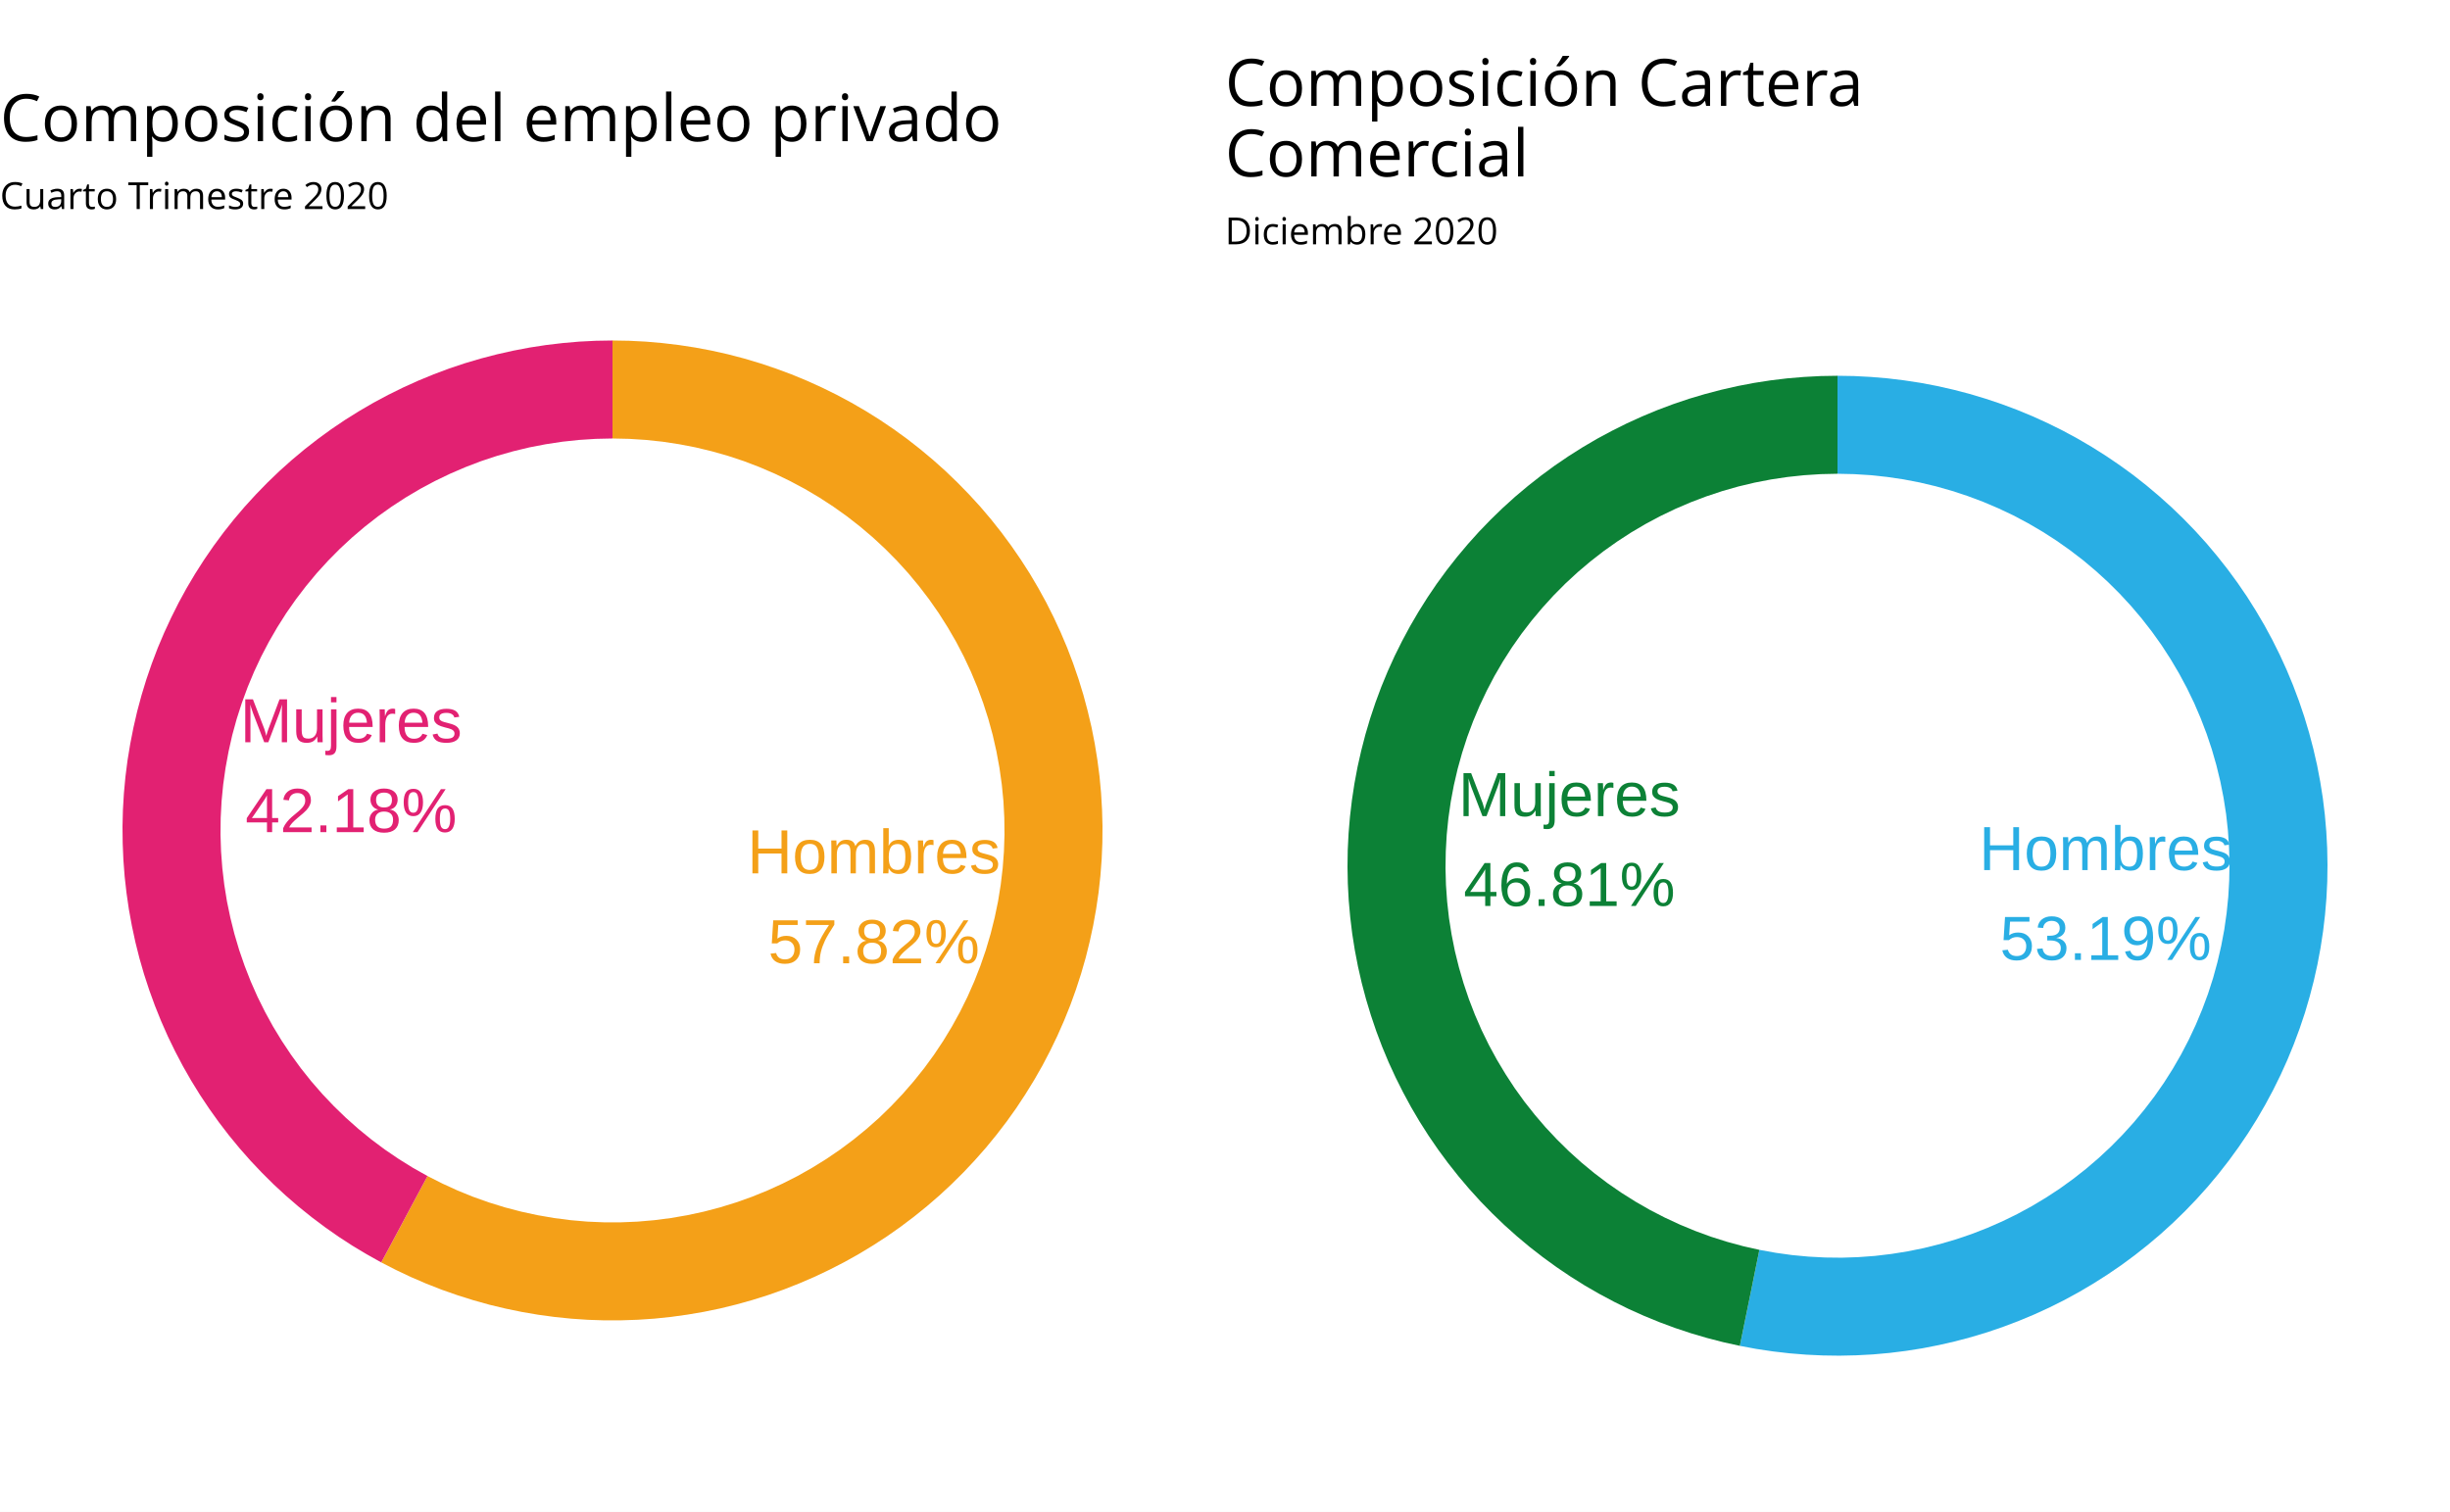
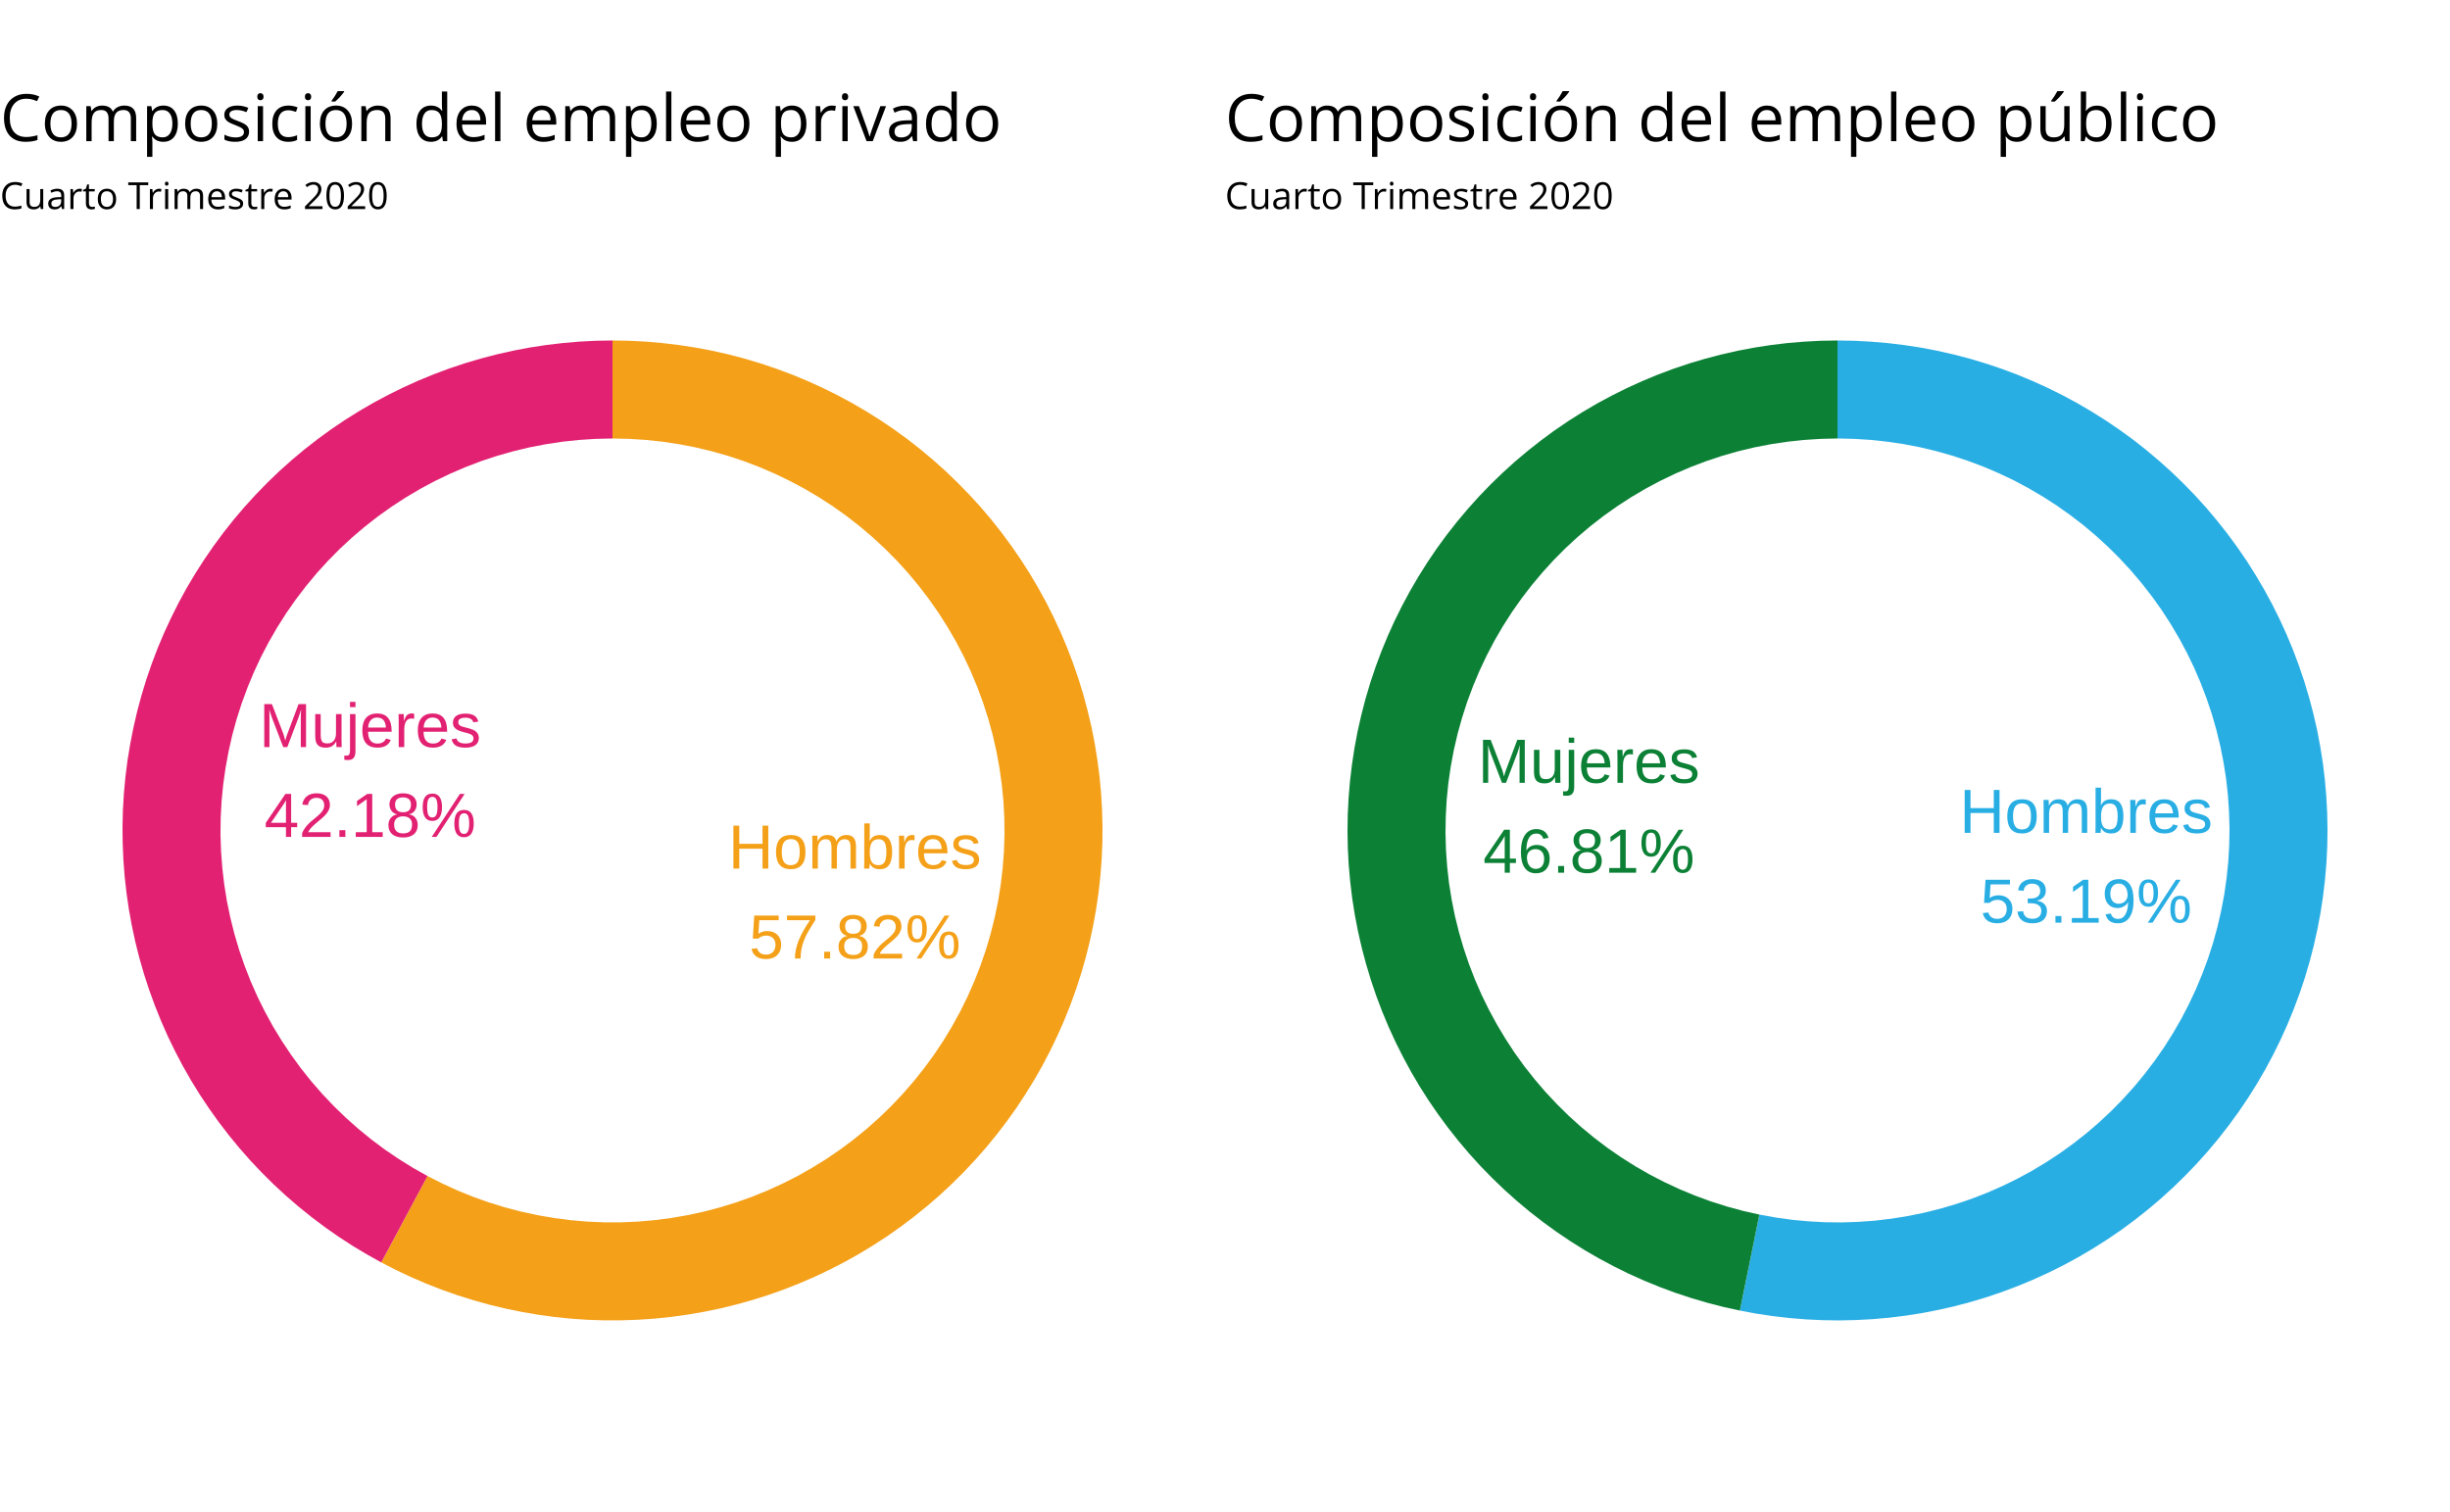
<svg xmlns="http://www.w3.org/2000/svg" class="svglite" width="525.00pt" height="324.00pt" viewBox="0 0 525.00 324.00">
  <defs>
    <style type="text/css">
    .svglite line, .svglite polyline, .svglite polygon, .svglite path, .svglite rect, .svglite circle {
      fill: none;
      stroke: #000000;
      stroke-linecap: round;
      stroke-linejoin: round;
      stroke-miterlimit: 10.00;
    }
  </style>
  </defs>
  <rect width="100%" height="100%" style="stroke: none; fill: #FFFFFF;" />
  <defs>
    <clipPath id="cpMC4wMHw1MjUuMDB8MC4wMHwzMjQuMDA=">
      <rect x="0.00" y="0.00" width="525.00" height="324.00" />
    </clipPath>
  </defs>
  <g clip-path="url(#cpMC4wMHw1MjUuMDB8MC4wMHwzMjQuMDA=)">
</g>
  <defs>
    <clipPath id="cpMC4wMHwyNjIuNTB8NDYuNzJ8MzA5LjIy">
      <rect x="0.00" y="46.72" width="262.50" height="262.50" />
    </clipPath>
  </defs>
  <g clip-path="url(#cpMC4wMHwyNjIuNTB8NDYuNzJ8MzA5LjIy)">
    <polygon points="91.61,252.03 89.62,255.73 87.64,259.43 85.66,263.14 83.68,266.84 81.69,270.54 84.87,272.17 88.09,273.69 91.36,275.10 94.68,276.40 98.05,277.58 101.45,278.65 104.88,279.61 108.35,280.44 111.84,281.16 115.35,281.76 118.89,282.24 122.43,282.60 125.99,282.84 129.55,282.96 133.12,282.95 136.68,282.83 140.24,282.59 143.79,282.22 147.32,281.73 150.83,281.13 154.32,280.41 157.78,279.56 161.22,278.60 164.62,277.53 167.98,276.34 171.30,275.03 174.57,273.62 177.79,272.09 180.96,270.46 184.07,268.72 187.12,266.87 190.11,264.93 193.02,262.88 195.87,260.73 198.64,258.49 201.34,256.16 203.95,253.73 206.48,251.22 208.92,248.62 211.28,245.95 213.54,243.19 215.71,240.36 217.78,237.46 219.74,234.48 221.61,231.45 223.38,228.35 225.03,225.19 226.58,221.98 228.02,218.72 229.35,215.41 230.56,212.06 231.66,208.67 232.65,205.24 233.51,201.78 234.26,198.30 234.89,194.79 235.41,191.26 235.80,187.72 236.07,184.16 236.22,180.60 236.25,177.04 236.15,173.47 235.94,169.91 235.61,166.36 235.15,162.83 234.58,159.31 233.89,155.81 233.07,152.34 232.15,148.90 231.10,145.49 229.94,142.12 228.67,138.79 227.28,135.51 225.78,132.27 224.18,129.09 222.46,125.96 220.65,122.89 218.72,119.89 216.70,116.96 214.58,114.09 212.37,111.30 210.06,108.58 207.65,105.95 205.16,103.40 202.59,100.93 199.93,98.55 197.20,96.27 194.39,94.07 191.50,91.98 188.55,89.98 185.53,88.09 182.45,86.30 179.30,84.61 176.11,83.04 172.86,81.57 169.56,80.21 166.22,78.97 162.84,77.84 159.42,76.82 155.97,75.92 152.49,75.14 148.99,74.48 145.47,73.94 141.93,73.52 138.37,73.21 134.81,73.03 131.25,72.97 131.25,77.17 131.25,81.37 131.25,85.57 131.25,89.77 131.25,93.97 134.84,94.05 138.42,94.28 141.99,94.66 145.54,95.20 149.07,95.88 152.56,96.72 156.01,97.70 159.42,98.83 162.77,100.11 166.07,101.53 169.30,103.09 172.47,104.78 175.56,106.61 178.57,108.57 181.49,110.65 184.32,112.86 187.06,115.19 189.69,117.63 192.21,120.18 194.63,122.84 196.92,125.60 199.10,128.45 201.16,131.40 203.08,134.43 204.88,137.53 206.54,140.72 208.06,143.97 209.44,147.28 210.68,150.65 211.78,154.07 212.73,157.53 213.52,161.03 214.17,164.56 214.67,168.12 215.02,171.69 215.21,175.28 215.25,178.87 215.13,182.46 214.86,186.04 214.44,189.60 213.87,193.15 213.14,196.66 212.27,200.14 211.25,203.59 210.08,206.98 208.77,210.32 207.32,213.61 205.73,216.82 204.00,219.97 202.14,223.04 200.15,226.03 198.03,228.93 195.79,231.73 193.43,234.44 190.96,237.05 188.39,239.55 185.70,241.93 182.92,244.20 180.04,246.35 177.08,248.37 174.03,250.26 170.90,252.03 167.70,253.65 164.43,255.14 161.10,256.49 157.72,257.69 154.29,258.75 150.82,259.66 147.31,260.42 143.77,261.03 140.21,261.49 136.63,261.80 133.05,261.95 129.46,261.95 125.87,261.80 122.29,261.49 118.73,261.03 115.20,260.42 111.69,259.66 108.21,258.75 104.78,257.69 101.40,256.49 98.07,255.14 94.81,253.65 91.61,252.03 " style="stroke-width: 1.07; stroke: none; fill: #F4A018;" />
    <polygon points="131.25,93.97 131.25,89.77 131.25,85.57 131.25,81.37 131.25,77.17 131.25,72.97 127.68,73.03 124.12,73.21 120.57,73.52 117.02,73.94 113.50,74.48 109.99,75.15 106.51,75.93 103.06,76.83 99.64,77.84 96.26,78.97 92.92,80.22 89.62,81.58 86.37,83.05 83.17,84.63 80.03,86.31 76.94,88.11 73.92,90.00 70.96,92.00 68.08,94.10 65.27,96.29 62.53,98.58 59.87,100.96 57.30,103.43 54.81,105.99 52.41,108.62 50.10,111.34 47.88,114.14 45.76,117.01 43.74,119.95 41.82,122.95 40.00,126.02 38.29,129.15 36.69,132.34 35.19,135.58 33.80,138.86 32.53,142.20 31.37,145.57 30.33,148.98 29.40,152.43 28.60,155.90 27.91,159.40 27.33,162.92 26.88,166.46 26.55,170.01 26.34,173.57 26.25,177.14 26.29,180.71 26.44,184.27 26.71,187.83 27.11,191.37 27.62,194.90 28.26,198.41 29.01,201.90 29.88,205.36 30.87,208.79 31.98,212.18 33.20,215.53 34.53,218.84 35.97,222.10 37.53,225.31 39.19,228.47 40.96,231.57 42.83,234.60 44.81,237.57 46.88,240.47 49.05,243.30 51.32,246.06 53.68,248.74 56.13,251.33 58.66,253.84 61.28,256.26 63.98,258.59 66.76,260.83 69.61,262.97 72.53,265.02 75.52,266.96 78.58,268.80 81.69,270.54 83.68,266.84 85.66,263.14 87.64,259.43 89.62,255.73 91.61,252.03 88.48,250.27 85.43,248.37 82.46,246.35 79.58,244.20 76.80,241.93 74.12,239.55 71.54,237.05 69.07,234.45 66.71,231.74 64.47,228.93 62.36,226.03 60.37,223.04 58.50,219.97 56.78,216.83 55.18,213.61 53.73,210.33 52.42,206.98 51.25,203.59 50.23,200.15 49.36,196.66 48.63,193.15 48.06,189.60 47.64,186.04 47.37,182.46 47.25,178.87 47.29,175.28 47.48,171.70 47.83,168.12 48.33,164.57 48.98,161.04 49.77,157.53 50.72,154.07 51.82,150.65 53.06,147.28 54.44,143.97 55.96,140.72 57.62,137.54 59.42,134.43 61.34,131.40 63.40,128.45 65.58,125.60 67.87,122.84 70.29,120.18 72.81,117.63 75.44,115.19 78.18,112.86 81.01,110.65 83.93,108.57 86.94,106.61 90.03,104.78 93.19,103.09 96.43,101.53 99.73,100.11 103.08,98.83 106.49,97.70 109.94,96.72 113.43,95.88 116.96,95.20 120.51,94.66 124.08,94.28 127.66,94.05 131.25,93.97 " style="stroke-width: 1.07; stroke: none; fill: #E22172;" />
-     <text x="187.26" y="187.17" text-anchor="middle" style="font-size: 13.37px; fill: #F4A018; font-family: Arial;" textLength="54.19px" lengthAdjust="spacingAndGlyphs">Hombres</text>
-     <text x="187.26" y="206.43" text-anchor="middle" style="font-size: 13.37px; fill: #F4A018; font-family: Arial;" textLength="49.01px" lengthAdjust="spacingAndGlyphs"> 57.82%</text>
-     <text x="75.24" y="159.07" text-anchor="middle" style="font-size: 13.37px; fill: #E22172; font-family: Arial;" textLength="47.51px" lengthAdjust="spacingAndGlyphs">Mujeres</text>
-     <text x="75.24" y="178.33" text-anchor="middle" style="font-size: 13.37px; fill: #E22172; font-family: Arial;" textLength="49.01px" lengthAdjust="spacingAndGlyphs"> 42.18%</text>
+     <text x="183.19" y="186.15" text-anchor="middle" style="font-size: 13.37px; fill: #F4A018; font-family: Arial;" textLength="54.19px" lengthAdjust="spacingAndGlyphs">Hombres</text>
+     <text x="183.19" y="205.41" text-anchor="middle" style="font-size: 13.37px; fill: #F4A018; font-family: Arial;" textLength="49.01px" lengthAdjust="spacingAndGlyphs"> 57.82%</text>
+     <text x="79.31" y="160.10" text-anchor="middle" style="font-size: 13.37px; fill: #E22172; font-family: Arial;" textLength="47.51px" lengthAdjust="spacingAndGlyphs">Mujeres</text>
+     <text x="79.31" y="179.35" text-anchor="middle" style="font-size: 13.37px; fill: #E22172; font-family: Arial;" textLength="49.01px" lengthAdjust="spacingAndGlyphs"> 42.18%</text>
  </g>
  <g clip-path="url(#cpMC4wMHw1MjUuMDB8MC4wMHwzMjQuMDA=)">
    <text x="0.00" y="44.80" style="font-size: 8.00px; font-family: Open Sans;" textLength="83.82px" lengthAdjust="spacingAndGlyphs">Cuarto Trimestre 2020</text>
    <text x="0.00" y="30.25" style="font-size: 14.00px; font-family: Open Sans;" textLength="214.62px" lengthAdjust="spacingAndGlyphs">Composición del empleo privado</text>
  </g>
  <defs>
-     <clipPath id="cpMjYyLjUwfDUyNS4wMHw1NC4yOHwzMTYuNzg=">
-       <rect x="262.50" y="54.28" width="262.50" height="262.50" />
+     <clipPath id="cpMjYyLjUwfDUyNS4wMHw0Ni43MnwzMDkuMjI=">
+       <rect x="262.50" y="46.72" width="262.50" height="262.50" />
    </clipPath>
  </defs>
-   <g clip-path="url(#cpMjYyLjUwfDUyNS4wMHw1NC4yOHwzMTYuNzg=)">
-     <polygon points="377.01,267.85 376.17,271.96 375.34,276.08 374.50,280.19 373.66,284.31 372.82,288.42 376.34,289.08 379.89,289.61 383.44,290.02 387.01,290.31 390.59,290.48 394.17,290.53 397.75,290.45 401.32,290.26 404.89,289.94 408.44,289.50 411.98,288.94 415.50,288.25 418.99,287.45 422.45,286.53 425.87,285.50 429.26,284.34 432.61,283.07 435.92,281.69 439.17,280.20 442.37,278.60 445.52,276.88 448.60,275.06 451.62,273.14 454.58,271.12 457.46,268.99 460.27,266.77 463.00,264.46 465.65,262.05 468.22,259.55 470.70,256.97 473.09,254.31 475.39,251.56 477.59,248.74 479.70,245.84 481.71,242.88 483.61,239.85 485.41,236.75 487.10,233.60 488.69,230.38 490.16,227.12 491.52,223.81 492.77,220.45 493.91,217.06 494.92,213.62 495.82,210.16 496.60,206.66 497.26,203.14 497.80,199.60 498.22,196.05 498.52,192.48 498.70,188.90 498.75,185.32 498.68,181.74 498.49,178.17 498.18,174.60 497.75,171.04 497.19,167.51 496.52,163.99 495.72,160.50 494.81,157.04 493.78,153.61 492.63,150.21 491.37,146.86 490.00,143.56 488.51,140.30 486.91,137.09 485.21,133.95 483.39,130.86 481.48,127.83 479.46,124.88 477.34,121.99 475.12,119.18 472.82,116.44 470.41,113.78 467.92,111.21 465.34,108.72 462.68,106.33 459.94,104.02 457.13,101.81 454.23,99.70 451.27,97.69 448.24,95.78 445.15,93.97 442.00,92.27 438.79,90.68 435.53,89.20 432.22,87.83 428.87,86.58 425.47,85.44 422.04,84.41 418.58,83.51 415.09,82.72 411.57,82.05 408.03,81.51 404.47,81.08 400.91,80.78 397.33,80.59 393.75,80.53 393.75,84.73 393.75,88.93 393.75,93.13 393.75,97.33 393.75,101.53 397.30,101.61 400.85,101.83 404.38,102.21 407.90,102.73 411.39,103.40 414.84,104.22 418.26,105.19 421.64,106.30 424.97,107.55 428.24,108.94 431.45,110.46 434.59,112.13 437.65,113.92 440.64,115.84 443.55,117.89 446.37,120.05 449.09,122.34 451.71,124.73 454.23,127.24 456.64,129.85 458.94,132.56 461.12,135.36 463.19,138.26 465.12,141.24 466.93,144.30 468.61,147.43 470.16,150.63 471.56,153.89 472.83,157.21 473.96,160.58 474.94,163.99 475.78,167.45 476.47,170.93 477.02,174.44 477.41,177.98 477.65,181.52 477.75,185.07 477.69,188.63 477.49,192.17 477.13,195.71 476.63,199.23 475.97,202.72 475.17,206.18 474.23,209.61 473.14,212.99 471.90,216.32 470.53,219.60 469.02,222.82 467.38,225.97 465.60,229.05 463.70,232.05 461.67,234.96 459.51,237.79 457.25,240.52 454.86,243.16 452.37,245.69 449.77,248.12 447.08,250.43 444.28,252.63 441.40,254.71 438.43,256.66 435.38,258.49 432.26,260.18 429.07,261.74 425.81,263.17 422.50,264.46 419.14,265.60 415.73,266.60 412.28,267.46 408.80,268.17 405.29,268.73 401.76,269.15 398.22,269.41 394.67,269.53 391.11,269.49 387.56,269.30 384.03,268.97 380.51,268.48 377.01,267.85 " style="stroke-width: 1.07; stroke: none; fill: #29AEE4;" />
-     <polygon points="393.75,101.53 393.75,97.33 393.75,93.13 393.75,88.93 393.75,84.73 393.75,80.53 390.16,80.59 386.57,80.78 383.00,81.08 379.43,81.51 375.88,82.06 372.36,82.73 368.85,83.53 365.38,84.44 361.94,85.46 358.54,86.61 355.18,87.87 351.86,89.25 348.59,90.74 345.38,92.34 342.22,94.04 339.12,95.86 336.09,97.78 333.12,99.80 330.23,101.93 327.41,104.15 324.66,106.46 322.00,108.87 319.42,111.37 316.93,113.95 314.53,116.62 312.22,119.37 310.00,122.20 307.88,125.10 305.87,128.07 303.96,131.11 302.15,134.21 300.45,137.37 298.85,140.59 297.37,143.86 296.00,147.18 294.75,150.54 293.61,153.95 292.59,157.39 291.69,160.87 290.90,164.37 290.24,167.90 289.70,171.45 289.28,175.02 288.98,178.59 288.80,182.18 288.75,185.77 288.82,189.36 289.01,192.94 289.33,196.52 289.76,200.09 290.32,203.63 291.00,207.16 291.80,210.66 292.72,214.13 293.76,217.57 294.91,220.97 296.18,224.33 297.56,227.64 299.06,230.90 300.67,234.11 302.38,237.27 304.20,240.36 306.13,243.39 308.16,246.35 310.29,249.24 312.52,252.06 314.84,254.80 317.25,257.46 319.76,260.03 322.35,262.52 325.02,264.91 327.78,267.22 330.61,269.42 333.51,271.53 336.49,273.54 339.53,275.45 342.64,277.25 345.80,278.94 349.02,280.53 352.30,282.00 355.62,283.36 358.99,284.61 362.40,285.74 365.84,286.75 369.32,287.65 372.82,288.42 373.66,284.31 374.50,280.19 375.34,276.08 376.17,271.96 377.01,267.85 373.52,267.06 370.06,266.12 366.65,265.04 363.29,263.81 359.98,262.44 356.73,260.93 353.55,259.29 350.45,257.51 347.42,255.60 344.47,253.56 341.62,251.40 338.86,249.12 336.20,246.72 333.65,244.21 331.20,241.60 328.87,238.88 326.65,236.07 324.56,233.17 322.60,230.17 320.76,227.10 319.05,223.95 317.48,220.74 316.05,217.45 314.76,214.11 313.62,210.72 312.62,207.29 311.76,203.81 311.06,200.30 310.50,196.76 310.10,193.20 309.85,189.63 309.75,186.05 309.81,182.48 310.01,178.90 310.37,175.34 310.88,171.80 311.54,168.28 312.35,164.79 313.31,161.34 314.41,157.93 315.66,154.58 317.05,151.28 318.58,148.04 320.24,144.87 322.04,141.78 323.97,138.76 326.03,135.83 328.21,132.99 330.51,130.25 332.92,127.60 335.44,125.06 338.07,122.63 340.80,120.32 343.63,118.12 346.55,116.05 349.55,114.10 352.64,112.28 355.79,110.60 359.02,109.05 362.31,107.64 365.66,106.37 369.06,105.24 372.50,104.26 375.98,103.43 379.50,102.75 383.04,102.22 386.60,101.84 390.17,101.61 393.75,101.53 " style="stroke-width: 1.07; stroke: none; fill: #0C8136;" />
-     <text x="451.21" y="186.47" text-anchor="middle" style="font-size: 13.37px; fill: #29AEE4; font-family: Arial;" textLength="54.19px" lengthAdjust="spacingAndGlyphs">Hombres</text>
-     <text x="451.21" y="205.72" text-anchor="middle" style="font-size: 13.37px; fill: #29AEE4; font-family: Arial;" textLength="49.01px" lengthAdjust="spacingAndGlyphs"> 53.19%</text>
-     <text x="336.29" y="174.90" text-anchor="middle" style="font-size: 13.37px; fill: #0C8136; font-family: Arial;" textLength="47.51px" lengthAdjust="spacingAndGlyphs">Mujeres</text>
-     <text x="336.29" y="194.16" text-anchor="middle" style="font-size: 13.37px; fill: #0C8136; font-family: Arial;" textLength="49.01px" lengthAdjust="spacingAndGlyphs"> 46.81%</text>
+   <g clip-path="url(#cpMjYyLjUwfDUyNS4wMHw0Ni43MnwzMDkuMjI=)">
+     <polygon points="377.01,260.29 376.17,264.40 375.34,268.52 374.50,272.63 373.66,276.75 372.82,280.86 376.34,281.52 379.89,282.05 383.44,282.46 387.01,282.75 390.59,282.92 394.17,282.97 397.75,282.89 401.32,282.70 404.89,282.38 408.44,281.94 411.98,281.38 415.50,280.69 418.99,279.89 422.45,278.97 425.87,277.94 429.26,276.78 432.61,275.51 435.92,274.13 439.17,272.64 442.37,271.04 445.52,269.32 448.60,267.50 451.62,265.58 454.58,263.56 457.46,261.43 460.27,259.21 463.00,256.90 465.65,254.49 468.22,251.99 470.70,249.41 473.09,246.75 475.39,244.00 477.59,241.18 479.70,238.28 481.71,235.32 483.61,232.29 485.41,229.19 487.10,226.04 488.69,222.82 490.16,219.56 491.52,216.25 492.77,212.89 493.91,209.50 494.92,206.06 495.82,202.60 496.60,199.10 497.26,195.58 497.80,192.04 498.22,188.49 498.52,184.92 498.70,181.34 498.75,177.76 498.68,174.18 498.49,170.61 498.18,167.04 497.75,163.48 497.19,159.95 496.52,156.43 495.72,152.94 494.81,149.48 493.78,146.05 492.63,142.65 491.37,139.30 490.00,136.00 488.51,132.74 486.91,129.53 485.21,126.39 483.39,123.30 481.48,120.27 479.46,117.32 477.34,114.43 475.12,111.62 472.82,108.88 470.41,106.22 467.92,103.65 465.34,101.16 462.68,98.77 459.94,96.46 457.13,94.25 454.23,92.14 451.27,90.13 448.24,88.22 445.15,86.41 442.00,84.71 438.79,83.12 435.53,81.64 432.22,80.27 428.87,79.02 425.47,77.88 422.04,76.85 418.58,75.95 415.09,75.16 411.57,74.49 408.03,73.95 404.47,73.52 400.91,73.22 397.33,73.03 393.75,72.97 393.75,77.17 393.75,81.37 393.75,85.57 393.75,89.77 393.75,93.97 397.30,94.05 400.85,94.27 404.38,94.65 407.90,95.17 411.39,95.84 414.84,96.66 418.26,97.63 421.64,98.74 424.97,99.99 428.24,101.38 431.45,102.90 434.59,104.57 437.65,106.36 440.64,108.28 443.55,110.33 446.37,112.49 449.09,114.78 451.71,117.17 454.23,119.68 456.64,122.29 458.94,125.00 461.12,127.80 463.19,130.70 465.12,133.68 466.93,136.74 468.61,139.87 470.16,143.07 471.56,146.33 472.83,149.65 473.96,153.02 474.94,156.43 475.78,159.89 476.47,163.37 477.02,166.88 477.41,170.42 477.65,173.96 477.75,177.51 477.69,181.07 477.49,184.61 477.13,188.15 476.63,191.67 475.97,195.16 475.17,198.62 474.23,202.05 473.14,205.43 471.90,208.76 470.53,212.04 469.02,215.26 467.38,218.41 465.60,221.49 463.70,224.49 461.67,227.40 459.51,230.23 457.25,232.96 454.86,235.60 452.37,238.13 449.77,240.56 447.08,242.87 444.28,245.07 441.40,247.15 438.43,249.10 435.38,250.93 432.26,252.62 429.07,254.18 425.81,255.61 422.50,256.90 419.14,258.04 415.73,259.04 412.28,259.90 408.80,260.61 405.29,261.17 401.76,261.59 398.22,261.85 394.67,261.97 391.11,261.93 387.56,261.74 384.03,261.41 380.51,260.92 377.01,260.29 " style="stroke-width: 1.07; stroke: none; fill: #29AEE4;" />
+     <polygon points="393.75,93.97 393.75,89.77 393.75,85.57 393.75,81.37 393.75,77.17 393.75,72.97 390.16,73.03 386.57,73.22 383.00,73.52 379.43,73.95 375.88,74.50 372.36,75.17 368.85,75.97 365.38,76.88 361.94,77.90 358.54,79.05 355.18,80.31 351.86,81.69 348.59,83.18 345.38,84.78 342.22,86.48 339.12,88.30 336.09,90.22 333.12,92.24 330.23,94.37 327.41,96.59 324.66,98.90 322.00,101.31 319.42,103.81 316.93,106.39 314.53,109.06 312.22,111.81 310.00,114.64 307.88,117.54 305.87,120.51 303.96,123.55 302.15,126.65 300.45,129.81 298.85,133.03 297.37,136.30 296.00,139.62 294.75,142.98 293.61,146.39 292.59,149.83 291.69,153.31 290.90,156.81 290.24,160.34 289.70,163.89 289.28,167.46 288.98,171.03 288.80,174.62 288.75,178.21 288.82,181.80 289.01,185.38 289.33,188.96 289.76,192.53 290.32,196.07 291.00,199.60 291.80,203.10 292.72,206.57 293.76,210.01 294.91,213.41 296.18,216.77 297.56,220.08 299.06,223.34 300.67,226.55 302.38,229.71 304.20,232.80 306.13,235.83 308.16,238.79 310.29,241.68 312.52,244.50 314.84,247.24 317.25,249.90 319.76,252.47 322.35,254.96 325.02,257.35 327.78,259.66 330.61,261.86 333.51,263.97 336.49,265.98 339.53,267.89 342.64,269.69 345.80,271.38 349.02,272.97 352.30,274.44 355.62,275.80 358.99,277.05 362.40,278.18 365.84,279.19 369.32,280.09 372.82,280.86 373.66,276.75 374.50,272.63 375.34,268.52 376.17,264.40 377.01,260.29 373.52,259.50 370.06,258.56 366.65,257.48 363.29,256.25 359.98,254.88 356.73,253.37 353.55,251.73 350.45,249.95 347.42,248.04 344.47,246.00 341.62,243.84 338.86,241.56 336.20,239.16 333.65,236.65 331.20,234.04 328.87,231.32 326.65,228.51 324.56,225.61 322.60,222.61 320.76,219.54 319.05,216.39 317.48,213.18 316.05,209.89 314.76,206.55 313.62,203.16 312.62,199.73 311.76,196.25 311.06,192.74 310.50,189.20 310.10,185.64 309.85,182.07 309.75,178.49 309.81,174.92 310.01,171.34 310.37,167.78 310.88,164.24 311.54,160.72 312.35,157.23 313.31,153.78 314.41,150.37 315.66,147.02 317.05,143.72 318.58,140.48 320.24,137.31 322.04,134.22 323.97,131.20 326.03,128.27 328.21,125.43 330.51,122.69 332.92,120.04 335.44,117.50 338.07,115.07 340.80,112.76 343.63,110.56 346.55,108.49 349.55,106.54 352.64,104.72 355.79,103.04 359.02,101.49 362.31,100.08 365.66,98.81 369.06,97.68 372.50,96.70 375.98,95.87 379.50,95.19 383.04,94.66 386.60,94.28 390.17,94.05 393.75,93.97 " style="stroke-width: 1.07; stroke: none; fill: #0C8136;" />
+     <text x="447.03" y="178.49" text-anchor="middle" style="font-size: 13.37px; fill: #29AEE4; font-family: Arial;" textLength="54.19px" lengthAdjust="spacingAndGlyphs">Hombres</text>
+     <text x="447.03" y="197.74" text-anchor="middle" style="font-size: 13.37px; fill: #29AEE4; font-family: Arial;" textLength="49.01px" lengthAdjust="spacingAndGlyphs"> 53.19%</text>
+     <text x="340.47" y="167.76" text-anchor="middle" style="font-size: 13.37px; fill: #0C8136; font-family: Arial;" textLength="47.51px" lengthAdjust="spacingAndGlyphs">Mujeres</text>
+     <text x="340.47" y="187.02" text-anchor="middle" style="font-size: 13.37px; fill: #0C8136; font-family: Arial;" textLength="49.01px" lengthAdjust="spacingAndGlyphs"> 46.81%</text>
  </g>
  <g clip-path="url(#cpMC4wMHw1MjUuMDB8MC4wMHwzMjQuMDA=)">
-     <text x="262.50" y="52.36" style="font-size: 8.00px; font-family: Open Sans;" textLength="58.64px" lengthAdjust="spacingAndGlyphs">Diciembre 2020</text>
-     <text x="262.50" y="22.69" style="font-size: 14.00px; font-family: Open Sans;" textLength="140.68px" lengthAdjust="spacingAndGlyphs">Composición Cartera </text>
-     <text x="262.50" y="37.81" style="font-size: 14.00px; font-family: Open Sans;" textLength="65.40px" lengthAdjust="spacingAndGlyphs">Comercial</text>
+     <text x="262.50" y="44.80" style="font-size: 8.00px; font-family: Open Sans;" textLength="83.82px" lengthAdjust="spacingAndGlyphs">Cuarto Trimestre 2020</text>
+     <text x="262.50" y="30.25" style="font-size: 14.00px; font-family: Open Sans;" textLength="212.90px" lengthAdjust="spacingAndGlyphs">Composición del empleo público</text>
  </g>
</svg>
